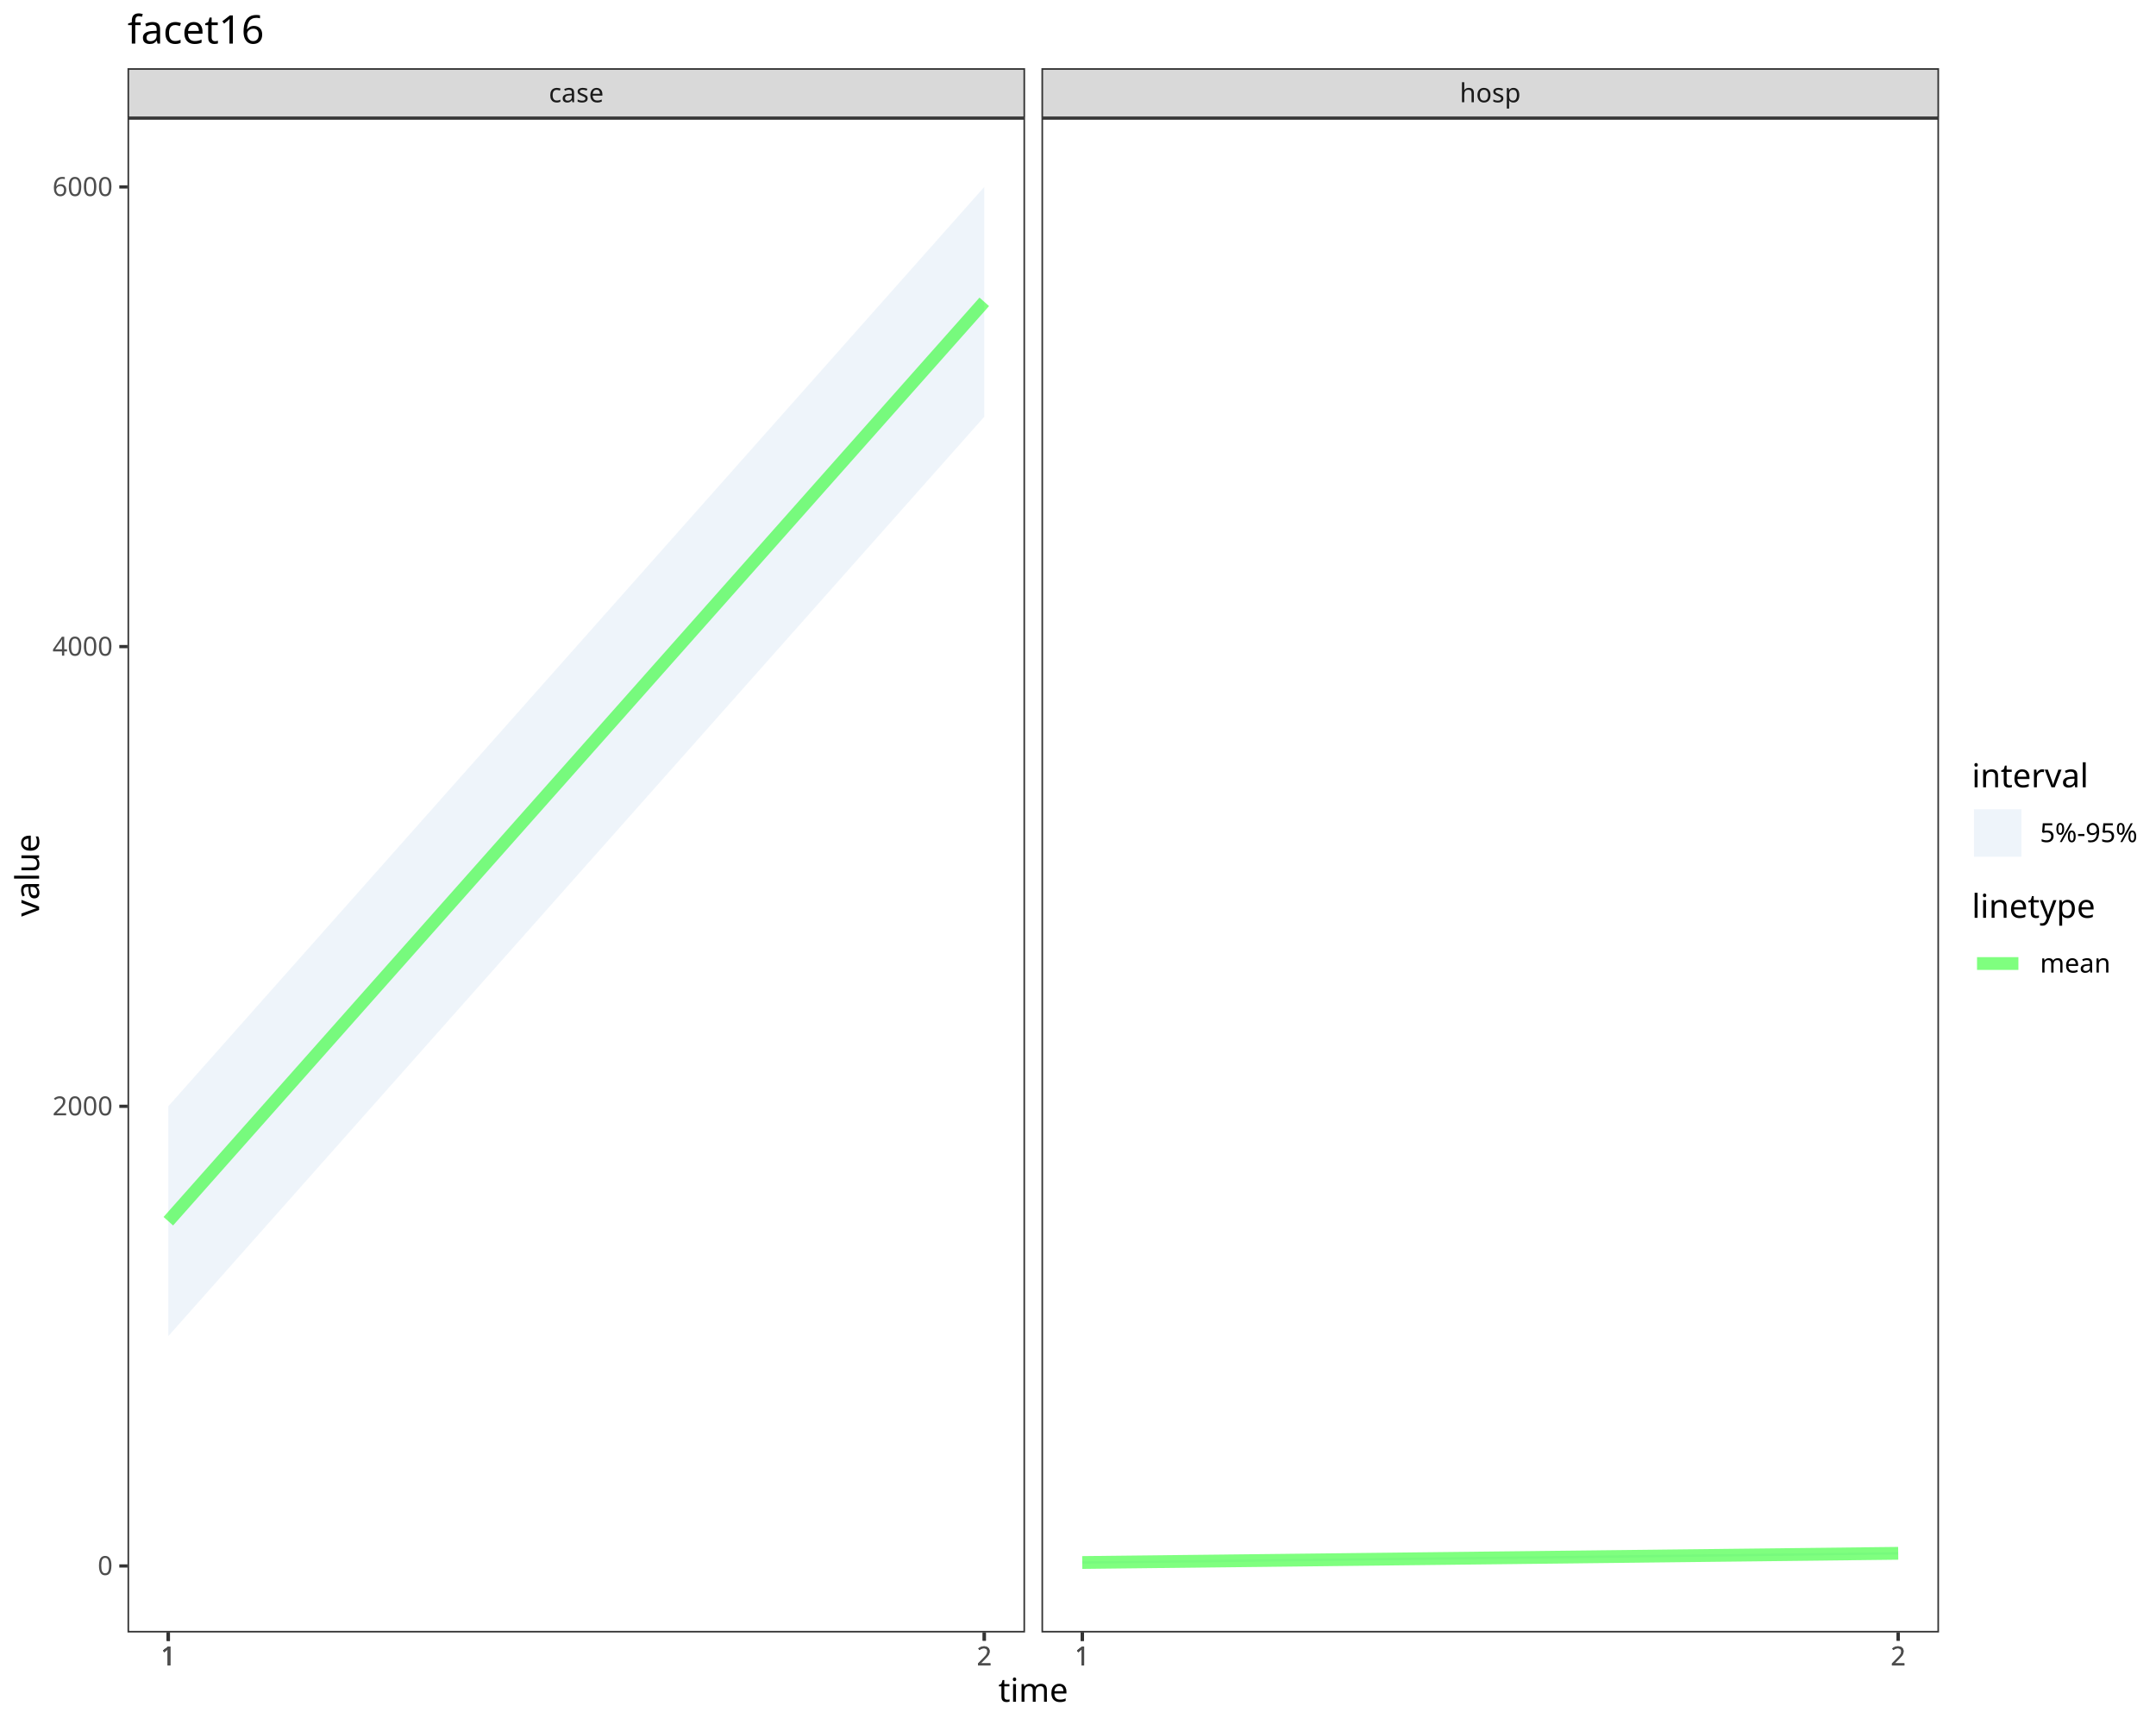
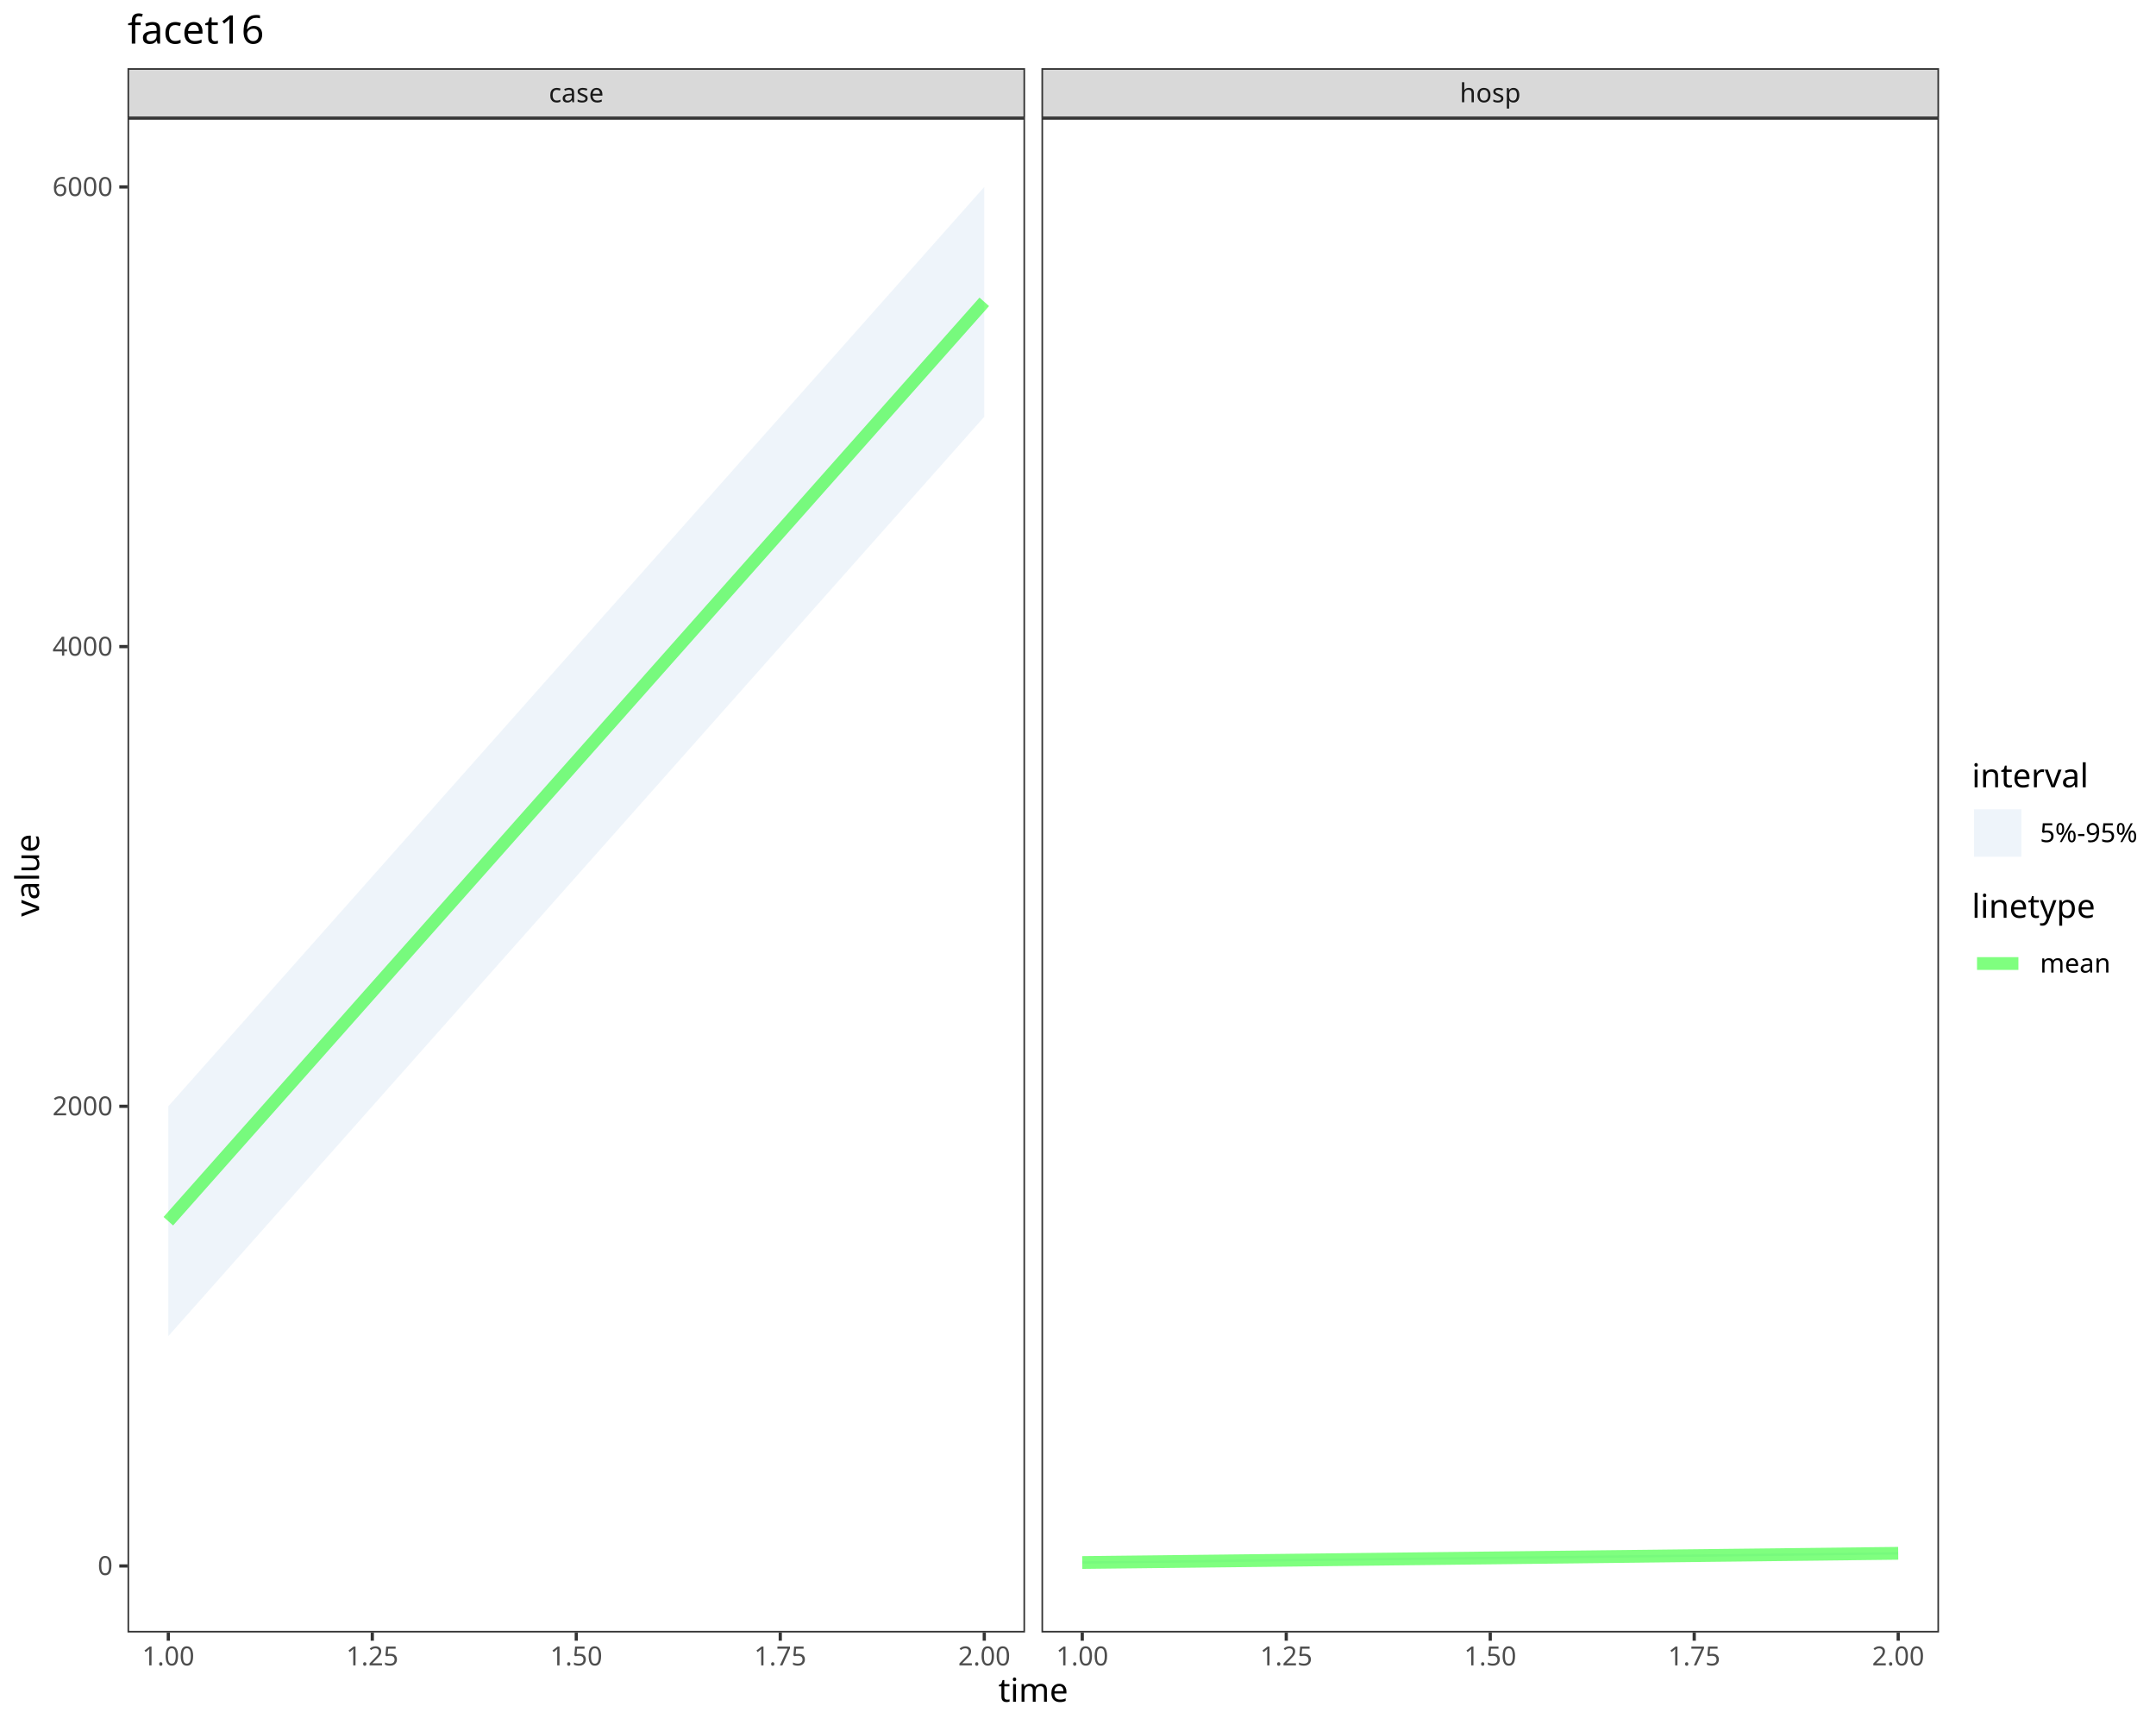
<svg xmlns="http://www.w3.org/2000/svg" class="svglite" data-engine-version="2.0" width="720.00pt" height="576.00pt" viewBox="0 0 720.00 576.00">
  <defs>
    <style type="text/css">
    .svglite line, .svglite polyline, .svglite polygon, .svglite path, .svglite rect, .svglite circle {
      fill: none;
      stroke: #000000;
      stroke-linecap: round;
      stroke-linejoin: round;
      stroke-miterlimit: 10.00;
    }
  </style>
  </defs>
  <rect width="100%" height="100%" style="stroke: none; fill: #FFFFFF;" />
  <defs>
    <clipPath id="cpMC4wMHw3MjAuMDB8MC4wMHw1NzYuMDA=">
      <rect x="0.00" y="0.00" width="720.00" height="576.00" />
    </clipPath>
  </defs>
  <g clip-path="url(#cpMC4wMHw3MjAuMDB8MC4wMHw1NzYuMDA=)">
    <rect x="0.00" y="0.00" width="720.00" height="576.00" style="stroke-width: 1.07; stroke: #FFFFFF; fill: #FFFFFF;" />
  </g>
  <defs>
    <clipPath id="cpNDIuNTh8MzQyLjMyfDM5LjQzfDU0NS4xMQ==">
      <rect x="42.58" y="39.43" width="299.74" height="505.68" />
    </clipPath>
  </defs>
  <g clip-path="url(#cpNDIuNTh8MzQyLjMyfDM5LjQzfDU0NS4xMQ==)">
    <rect x="42.58" y="39.43" width="299.74" height="505.68" style="stroke-width: 1.07; stroke: none; fill: #FFFFFF;" />
    <polygon points="56.21,369.40 328.70,62.42 328.70,139.16 56.21,446.15 " style="stroke-width: 0.00; stroke: none; stroke-linecap: butt; fill: #DEEBF7; fill-opacity: 0.50;" />
    <polyline points="56.21,369.40 328.70,62.42 " style="stroke-width: 1.07; stroke: none; stroke-linecap: butt;" />
    <polyline points="328.70,139.16 56.21,446.15 " style="stroke-width: 1.07; stroke: none; stroke-linecap: butt;" />
    <polyline points="56.21,407.78 328.70,100.79 " style="stroke-width: 4.27; stroke: #00FF00; stroke-opacity: 0.50; stroke-linecap: butt;" />
    <rect x="42.58" y="39.43" width="299.74" height="505.68" style="stroke-width: 1.07; stroke: #333333;" />
  </g>
  <g clip-path="url(#cpMC4wMHw3MjAuMDB8MC4wMHw1NzYuMDA=)">
</g>
  <defs>
    <clipPath id="cpMzQ3LjgwfDY0Ny41NHwzOS40M3w1NDUuMTE=">
      <rect x="347.80" y="39.43" width="299.74" height="505.68" />
    </clipPath>
  </defs>
  <g clip-path="url(#cpMzQ3LjgwfDY0Ny41NHwzOS40M3w1NDUuMTE=)">
    <rect x="347.80" y="39.43" width="299.74" height="505.68" style="stroke-width: 1.07; stroke: none; fill: #FFFFFF;" />
    <polygon points="361.42,521.36 633.91,518.29 633.91,519.06 361.42,522.13 " style="stroke-width: 0.00; stroke: none; stroke-linecap: butt; fill: #DEEBF7; fill-opacity: 0.50;" />
    <polyline points="361.42,521.36 633.91,518.29 " style="stroke-width: 1.07; stroke: none; stroke-linecap: butt;" />
    <polyline points="633.91,519.06 361.42,522.13 " style="stroke-width: 1.07; stroke: none; stroke-linecap: butt;" />
    <polyline points="361.42,521.74 633.91,518.67 " style="stroke-width: 4.27; stroke: #00FF00; stroke-opacity: 0.50; stroke-linecap: butt;" />
    <rect x="347.80" y="39.43" width="299.74" height="505.68" style="stroke-width: 1.07; stroke: #333333;" />
  </g>
  <g clip-path="url(#cpMC4wMHw3MjAuMDB8MC4wMHw1NzYuMDA=)">
</g>
  <defs>
    <clipPath id="cpNDIuNTh8MzQyLjMyfDIyLjc4fDM5LjQz">
      <rect x="42.58" y="22.78" width="299.74" height="16.65" />
    </clipPath>
  </defs>
  <g clip-path="url(#cpNDIuNTh8MzQyLjMyfDIyLjc4fDM5LjQz)">
    <rect x="42.58" y="22.78" width="299.74" height="16.65" style="stroke-width: 1.07; stroke: #333333; fill: #D9D9D9;" />
    <text x="192.45" y="34.14" text-anchor="middle" style="font-size: 8.80px; fill: #1A1A1A; font-family: sans;" textLength="18.60px" lengthAdjust="spacingAndGlyphs">case</text>
  </g>
  <g clip-path="url(#cpMC4wMHw3MjAuMDB8MC4wMHw1NzYuMDA=)">
</g>
  <defs>
    <clipPath id="cpMzQ3LjgwfDY0Ny41NHwyMi43OHwzOS40Mw==">
      <rect x="347.80" y="22.78" width="299.74" height="16.65" />
    </clipPath>
  </defs>
  <g clip-path="url(#cpMzQ3LjgwfDY0Ny41NHwyMi43OHwzOS40Mw==)">
    <rect x="347.80" y="22.78" width="299.74" height="16.65" style="stroke-width: 1.07; stroke: #333333; fill: #D9D9D9;" />
    <text x="497.67" y="34.14" text-anchor="middle" style="font-size: 8.80px; fill: #1A1A1A; font-family: sans;" textLength="19.09px" lengthAdjust="spacingAndGlyphs">hosp</text>
  </g>
  <g clip-path="url(#cpMC4wMHw3MjAuMDB8MC4wMHw1NzYuMDA=)">
    <polyline points="56.21,547.85 56.21,545.11 " style="stroke-width: 1.07; stroke: #333333; stroke-linecap: butt;" />
-     <polyline points="56.21,547.85 56.21,545.11 " style="stroke-width: 1.07; stroke: #333333; stroke-linecap: butt;" />
-     <polyline points="56.21,547.85 56.21,545.11 " style="stroke-width: 1.07; stroke: #333333; stroke-linecap: butt;" />
-     <polyline points="56.21,547.85 56.21,545.11 " style="stroke-width: 1.07; stroke: #333333; stroke-linecap: butt;" />
-     <polyline points="56.21,547.85 56.21,545.11 " style="stroke-width: 1.07; stroke: #333333; stroke-linecap: butt;" />
+     <polyline points="124.33,547.85 124.33,545.11 " style="stroke-width: 1.07; stroke: #333333; stroke-linecap: butt;" />
+     <polyline points="192.45,547.85 192.45,545.11 " style="stroke-width: 1.07; stroke: #333333; stroke-linecap: butt;" />
+     <polyline points="260.57,547.85 260.57,545.11 " style="stroke-width: 1.07; stroke: #333333; stroke-linecap: butt;" />
    <polyline points="328.70,547.85 328.70,545.11 " style="stroke-width: 1.07; stroke: #333333; stroke-linecap: butt;" />
-     <polyline points="328.70,547.85 328.70,545.11 " style="stroke-width: 1.07; stroke: #333333; stroke-linecap: butt;" />
-     <text x="56.21" y="556.10" text-anchor="middle" style="font-size: 8.80px; fill: #4D4D4D; font-family: sans;" textLength="4.89px" lengthAdjust="spacingAndGlyphs">1</text>
-     <text x="56.21" y="556.10" text-anchor="middle" style="font-size: 8.80px; fill: #4D4D4D; font-family: sans;" textLength="4.89px" lengthAdjust="spacingAndGlyphs">1</text>
-     <text x="56.21" y="556.10" text-anchor="middle" style="font-size: 8.80px; fill: #4D4D4D; font-family: sans;" textLength="4.89px" lengthAdjust="spacingAndGlyphs">1</text>
-     <text x="56.21" y="556.10" text-anchor="middle" style="font-size: 8.80px; fill: #4D4D4D; font-family: sans;" textLength="4.89px" lengthAdjust="spacingAndGlyphs">1</text>
-     <text x="56.21" y="556.10" text-anchor="middle" style="font-size: 8.80px; fill: #4D4D4D; font-family: sans;" textLength="4.89px" lengthAdjust="spacingAndGlyphs">1</text>
-     <text x="328.70" y="556.10" text-anchor="middle" style="font-size: 8.80px; fill: #4D4D4D; font-family: sans;" textLength="4.89px" lengthAdjust="spacingAndGlyphs">2</text>
-     <text x="328.70" y="556.10" text-anchor="middle" style="font-size: 8.80px; fill: #4D4D4D; font-family: sans;" textLength="4.89px" lengthAdjust="spacingAndGlyphs">2</text>
+     <text x="56.21" y="556.10" text-anchor="middle" style="font-size: 8.80px; fill: #4D4D4D; font-family: sans;" textLength="17.13px" lengthAdjust="spacingAndGlyphs">1.00</text>
+     <text x="124.33" y="556.10" text-anchor="middle" style="font-size: 8.80px; fill: #4D4D4D; font-family: sans;" textLength="17.13px" lengthAdjust="spacingAndGlyphs">1.25</text>
+     <text x="192.45" y="556.10" text-anchor="middle" style="font-size: 8.80px; fill: #4D4D4D; font-family: sans;" textLength="17.13px" lengthAdjust="spacingAndGlyphs">1.50</text>
+     <text x="260.57" y="556.10" text-anchor="middle" style="font-size: 8.80px; fill: #4D4D4D; font-family: sans;" textLength="17.13px" lengthAdjust="spacingAndGlyphs">1.75</text>
+     <text x="328.70" y="556.10" text-anchor="middle" style="font-size: 8.80px; fill: #4D4D4D; font-family: sans;" textLength="17.13px" lengthAdjust="spacingAndGlyphs">2.00</text>
    <polyline points="361.42,547.85 361.42,545.11 " style="stroke-width: 1.07; stroke: #333333; stroke-linecap: butt;" />
-     <polyline points="361.42,547.85 361.42,545.11 " style="stroke-width: 1.07; stroke: #333333; stroke-linecap: butt;" />
-     <polyline points="361.42,547.85 361.42,545.11 " style="stroke-width: 1.07; stroke: #333333; stroke-linecap: butt;" />
-     <polyline points="361.42,547.85 361.42,545.11 " style="stroke-width: 1.07; stroke: #333333; stroke-linecap: butt;" />
-     <polyline points="361.42,547.85 361.42,545.11 " style="stroke-width: 1.07; stroke: #333333; stroke-linecap: butt;" />
+     <polyline points="429.55,547.85 429.55,545.11 " style="stroke-width: 1.07; stroke: #333333; stroke-linecap: butt;" />
+     <polyline points="497.67,547.85 497.67,545.11 " style="stroke-width: 1.07; stroke: #333333; stroke-linecap: butt;" />
+     <polyline points="565.79,547.85 565.79,545.11 " style="stroke-width: 1.07; stroke: #333333; stroke-linecap: butt;" />
    <polyline points="633.91,547.85 633.91,545.11 " style="stroke-width: 1.07; stroke: #333333; stroke-linecap: butt;" />
-     <polyline points="633.91,547.85 633.91,545.11 " style="stroke-width: 1.07; stroke: #333333; stroke-linecap: butt;" />
-     <text x="361.42" y="556.10" text-anchor="middle" style="font-size: 8.80px; fill: #4D4D4D; font-family: sans;" textLength="4.89px" lengthAdjust="spacingAndGlyphs">1</text>
-     <text x="361.42" y="556.10" text-anchor="middle" style="font-size: 8.80px; fill: #4D4D4D; font-family: sans;" textLength="4.89px" lengthAdjust="spacingAndGlyphs">1</text>
-     <text x="361.42" y="556.10" text-anchor="middle" style="font-size: 8.80px; fill: #4D4D4D; font-family: sans;" textLength="4.89px" lengthAdjust="spacingAndGlyphs">1</text>
-     <text x="361.42" y="556.10" text-anchor="middle" style="font-size: 8.80px; fill: #4D4D4D; font-family: sans;" textLength="4.89px" lengthAdjust="spacingAndGlyphs">1</text>
-     <text x="361.42" y="556.10" text-anchor="middle" style="font-size: 8.80px; fill: #4D4D4D; font-family: sans;" textLength="4.89px" lengthAdjust="spacingAndGlyphs">1</text>
-     <text x="633.91" y="556.10" text-anchor="middle" style="font-size: 8.80px; fill: #4D4D4D; font-family: sans;" textLength="4.89px" lengthAdjust="spacingAndGlyphs">2</text>
-     <text x="633.91" y="556.10" text-anchor="middle" style="font-size: 8.80px; fill: #4D4D4D; font-family: sans;" textLength="4.89px" lengthAdjust="spacingAndGlyphs">2</text>
+     <text x="361.42" y="556.10" text-anchor="middle" style="font-size: 8.80px; fill: #4D4D4D; font-family: sans;" textLength="17.13px" lengthAdjust="spacingAndGlyphs">1.00</text>
+     <text x="429.55" y="556.10" text-anchor="middle" style="font-size: 8.80px; fill: #4D4D4D; font-family: sans;" textLength="17.13px" lengthAdjust="spacingAndGlyphs">1.25</text>
+     <text x="497.67" y="556.10" text-anchor="middle" style="font-size: 8.80px; fill: #4D4D4D; font-family: sans;" textLength="17.13px" lengthAdjust="spacingAndGlyphs">1.50</text>
+     <text x="565.79" y="556.10" text-anchor="middle" style="font-size: 8.80px; fill: #4D4D4D; font-family: sans;" textLength="17.13px" lengthAdjust="spacingAndGlyphs">1.75</text>
+     <text x="633.91" y="556.10" text-anchor="middle" style="font-size: 8.80px; fill: #4D4D4D; font-family: sans;" textLength="17.13px" lengthAdjust="spacingAndGlyphs">2.00</text>
    <text x="37.65" y="525.92" text-anchor="end" style="font-size: 8.80px; fill: #4D4D4D; font-family: sans;" textLength="4.89px" lengthAdjust="spacingAndGlyphs">0</text>
    <text x="37.65" y="372.43" text-anchor="end" style="font-size: 8.80px; fill: #4D4D4D; font-family: sans;" textLength="19.58px" lengthAdjust="spacingAndGlyphs">2000</text>
    <text x="37.65" y="218.94" text-anchor="end" style="font-size: 8.80px; fill: #4D4D4D; font-family: sans;" textLength="19.58px" lengthAdjust="spacingAndGlyphs">4000</text>
    <text x="37.65" y="65.45" text-anchor="end" style="font-size: 8.80px; fill: #4D4D4D; font-family: sans;" textLength="19.58px" lengthAdjust="spacingAndGlyphs">6000</text>
    <polyline points="39.84,522.89 42.58,522.89 " style="stroke-width: 1.07; stroke: #333333; stroke-linecap: butt;" />
    <polyline points="39.84,369.40 42.58,369.40 " style="stroke-width: 1.07; stroke: #333333; stroke-linecap: butt;" />
    <polyline points="39.84,215.91 42.58,215.91 " style="stroke-width: 1.07; stroke: #333333; stroke-linecap: butt;" />
    <polyline points="39.84,62.42 42.58,62.42 " style="stroke-width: 1.07; stroke: #333333; stroke-linecap: butt;" />
    <text x="345.06" y="568.24" text-anchor="middle" style="font-size: 11.00px; font-family: sans;" textLength="20.78px" lengthAdjust="spacingAndGlyphs">time</text>
    <text transform="translate(13.05,292.27) rotate(-90)" text-anchor="middle" style="font-size: 11.00px; font-family: sans;" textLength="26.30px" lengthAdjust="spacingAndGlyphs">value</text>
    <rect x="658.50" y="254.18" width="56.02" height="32.61" style="stroke-width: 1.07; stroke: none; fill: #FFFFFF;" />
    <text x="658.50" y="262.89" style="font-size: 11.00px; font-family: sans;" textLength="35.46px" lengthAdjust="spacingAndGlyphs">interval</text>
    <rect x="658.50" y="269.51" width="17.28" height="17.28" style="stroke-width: 1.07; stroke: none; fill: #FFFFFF;" />
    <rect x="659.21" y="270.22" width="15.86" height="15.86" style="stroke-width: 1.07; stroke: none; stroke-linecap: butt; stroke-linejoin: miter; fill: #DEEBF7; fill-opacity: 0.50;" />
    <text x="681.26" y="281.18" style="font-size: 8.80px; font-family: sans;" textLength="33.26px" lengthAdjust="spacingAndGlyphs">5%-95%</text>
    <rect x="658.50" y="297.75" width="44.78" height="32.61" style="stroke-width: 1.07; stroke: none; fill: #FFFFFF;" />
    <text x="658.50" y="306.46" style="font-size: 11.00px; font-family: sans;" textLength="37.92px" lengthAdjust="spacingAndGlyphs">linetype</text>
    <rect x="658.50" y="313.09" width="17.28" height="17.28" style="stroke-width: 1.07; stroke: none; fill: #FFFFFF;" />
    <line x1="660.23" y1="321.73" x2="674.05" y2="321.73" style="stroke-width: 4.27; stroke: #00FF00; stroke-opacity: 0.50; stroke-linecap: butt;" />
    <text x="681.26" y="324.75" style="font-size: 8.80px; font-family: sans;" textLength="22.02px" lengthAdjust="spacingAndGlyphs">mean</text>
    <text x="42.58" y="14.56" style="font-size: 13.20px; font-family: sans;" textLength="43.31px" lengthAdjust="spacingAndGlyphs">facet16</text>
  </g>
</svg>
